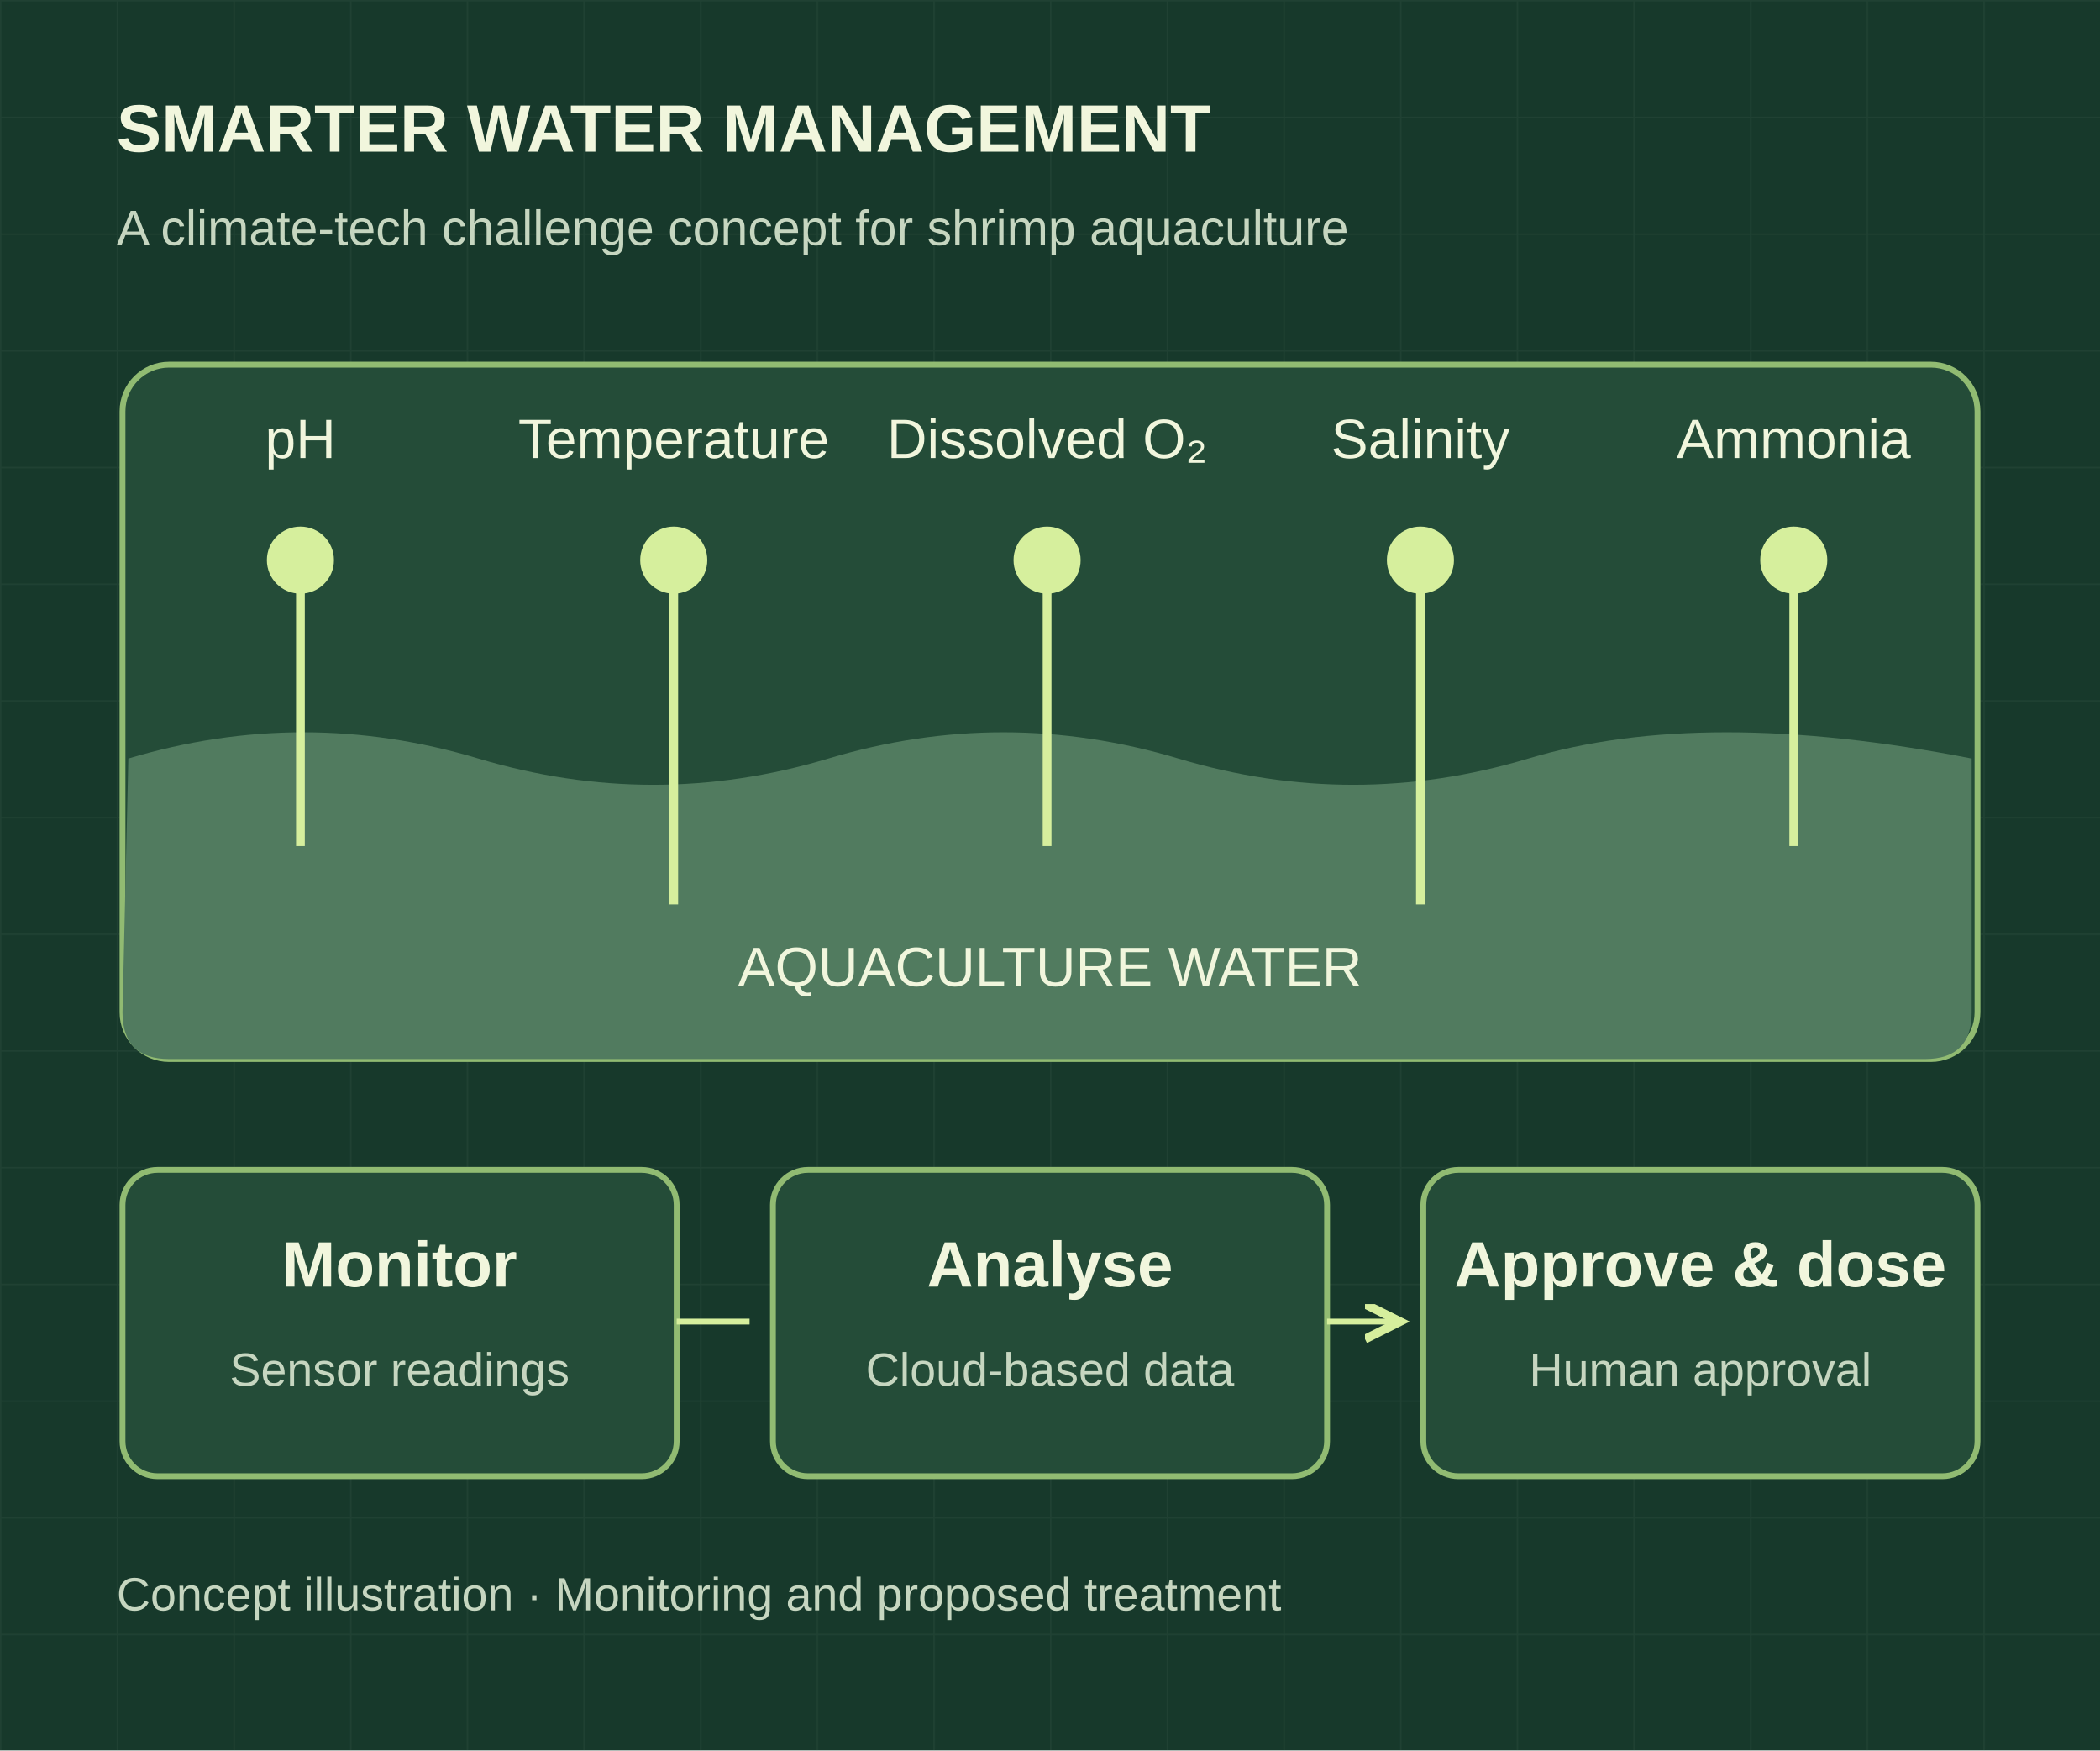
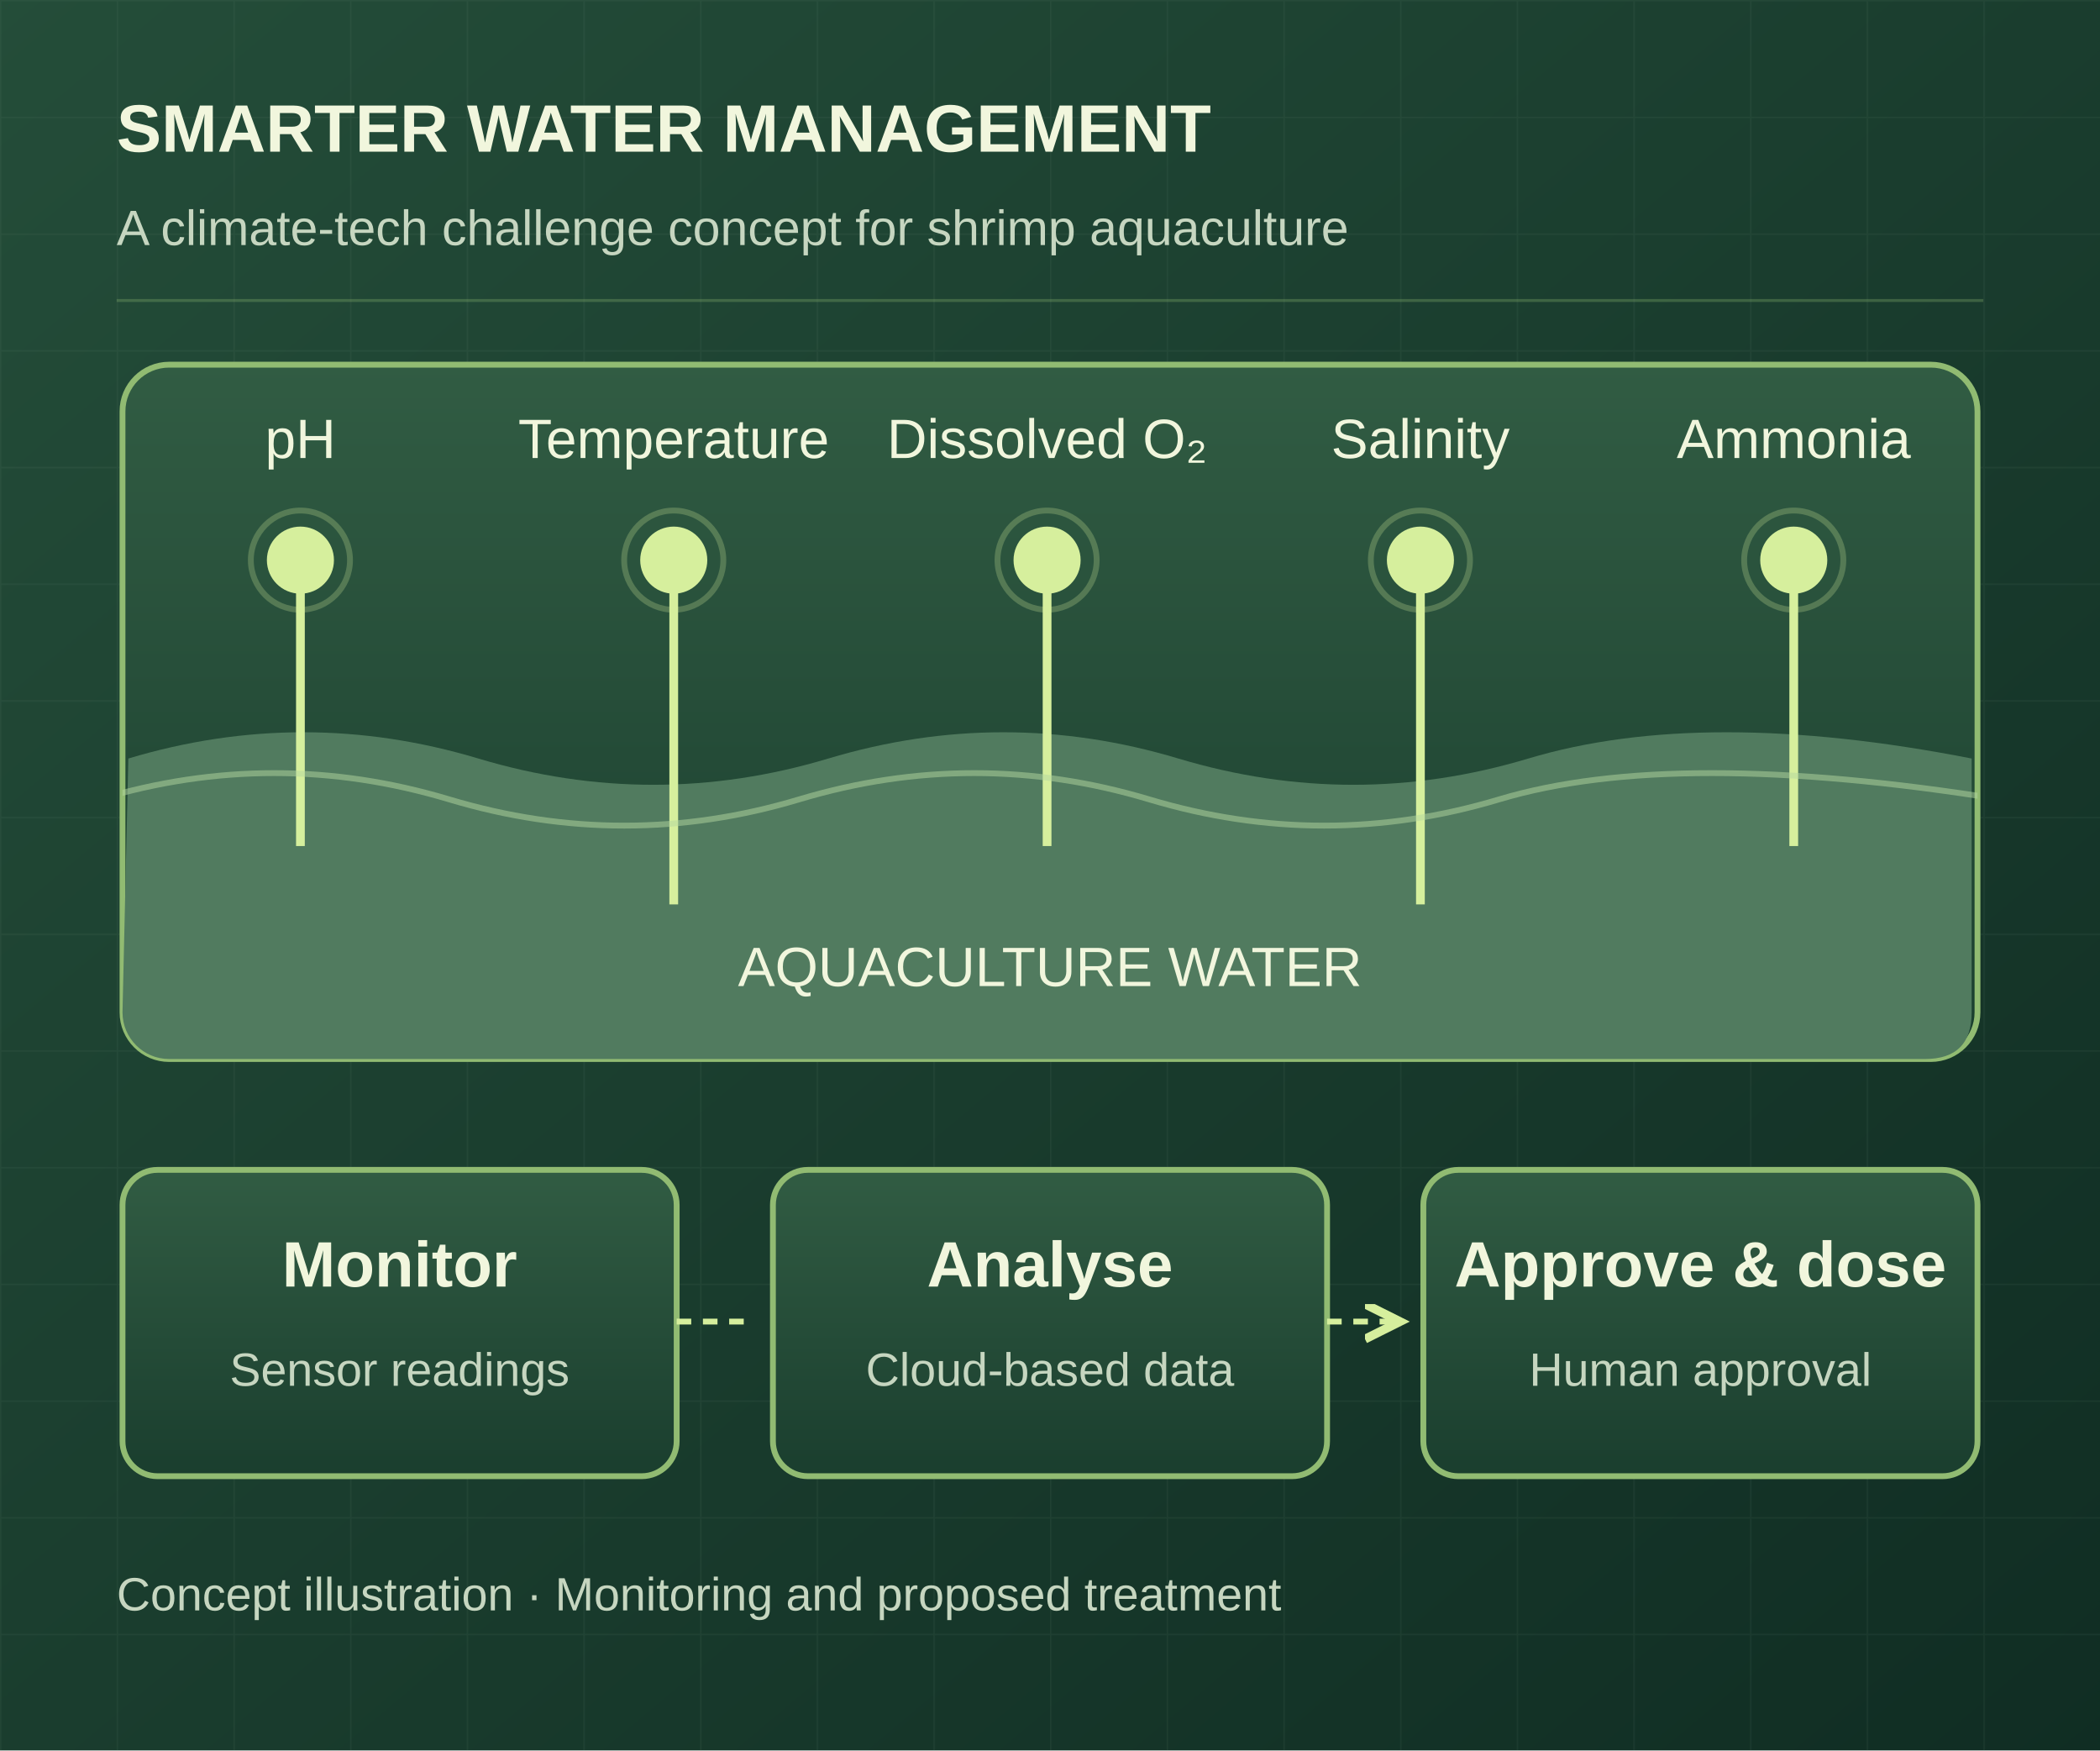
<svg xmlns="http://www.w3.org/2000/svg" viewBox="0 0 720 600">
  <defs>
    <pattern id="grid" width="40" height="40" patternUnits="userSpaceOnUse">
      <path d="M40 0H0V40" fill="none" stroke="#72947a" stroke-opacity=".1" />
    </pattern>
    <marker id="arrow" markerWidth="8" markerHeight="8" refX="6" refY="3" orient="auto">
      <path d="M0 0L6 3L0 6" fill="none" stroke="#d6ef9d" stroke-width="1.5" />
    </marker>
+     <linearGradient id="scene-wash" x2="1" y2="1">
+       <stop stop-color="#244d39" />
+       <stop offset="1" stop-color="#102d23" />
+     </linearGradient>
+     <linearGradient id="panel-wash" x2="0" y2="1">
+       <stop stop-color="#315c43" />
+       <stop offset="1" stop-color="#1a3e2e" />
+     </linearGradient>
+     <clipPath id="water-tank">
+       <rect x="42" y="125" width="636" height="238" rx="16" />
+     </clipPath>
  </defs>
-   <rect width="720" height="600" fill="#17392b" />
+   <rect width="720" height="600" fill="url(#scene-wash)" />
  <rect width="720" height="600" fill="url(#grid)" />
  <g font-family="Arial, sans-serif" fill="#f1f6dd">
-     <text x="40" y="52" font-size="23" font-weight="700">SMARTER WATER MANAGEMENT</text>
-     <text x="40" y="84" font-size="17" fill="#c6d6c0">A climate-tech challenge concept for shrimp aquaculture</text>
-     <rect x="42" y="125" width="636" height="238" rx="16" fill="#244c38" stroke="#91bb72" stroke-width="2" />
-     <path d="M44 260Q104 242 164 260T284 260T404 260T524 260T676 260V347Q676 363 660 363H58Q42 363 42 347Z" fill="#517b5f" />
+     <text x="40" y="52" font-size="23" font-weight="700" style="font-family:Arial, sans-serif;font-size:23px;font-weight:700;letter-spacing:normal">SMARTER WATER MANAGEMENT</text>
+     <text x="40" y="84" font-size="17" fill="#c6d6c0" style="font-family:Arial, sans-serif;font-size:17px;font-weight:400;letter-spacing:normal">A climate-tech challenge concept for shrimp aquaculture</text>
+     <path d="M40 103H680" stroke="#91bb72" stroke-opacity=".3" fill="none" />
+     <rect x="42" y="125" width="636" height="238" rx="16" fill="url(#panel-wash)" stroke="#91bb72" stroke-width="2" />
+     <path d="M44 260Q104 242 164 260T284 260T404 260T524 260T676 260V347Q676 363 660 363H58Q42 363 42 347Z" fill="#517b5f" class="illustration-motion water-surface" clip-path="url(#water-tank)" />
    <g font-size="19" text-anchor="middle">
-       <text x="103" y="157">pH</text>
-       <text x="231" y="157">Temperature</text>
-       <text x="359" y="157">Dissolved O₂</text>
-       <text x="487" y="157">Salinity</text>
-       <text x="615" y="157">Ammonia</text>
+       <text x="103" y="157" style="font-family:Arial, sans-serif;font-size:19px;font-weight:400;letter-spacing:normal">pH</text>
+       <text x="231" y="157" style="font-family:Arial, sans-serif;font-size:19px;font-weight:400;letter-spacing:normal">Temperature</text>
+       <text x="359" y="157" style="font-family:Arial, sans-serif;font-size:19px;font-weight:400;letter-spacing:normal">Dissolved O₂</text>
+       <text x="487" y="157" style="font-family:Arial, sans-serif;font-size:19px;font-weight:400;letter-spacing:normal">Salinity</text>
+       <text x="615" y="157" style="font-family:Arial, sans-serif;font-size:19px;font-weight:400;letter-spacing:normal">Ammonia</text>
    </g>
    <g fill="#d6ef9d" stroke="#d6ef9d" stroke-width="3">
      <circle cx="103" cy="192" r="10" />
      <path d="M103 202V290" />
      <circle cx="231" cy="192" r="10" />
      <path d="M231 202V310" />
      <circle cx="359" cy="192" r="10" />
      <path d="M359 202V290" />
      <circle cx="487" cy="192" r="10" />
      <path d="M487 202V310" />
      <circle cx="615" cy="192" r="10" />
      <path d="M615 202V290" />
    </g>
-     <text x="360" y="338" text-anchor="middle" font-size="19" fill="#f1f6dd">AQUACULTURE WATER</text>
-     <g fill="#244c38" stroke="#91bb72" stroke-width="2">
+     <text x="360" y="338" text-anchor="middle" font-size="19" fill="#f1f6dd" style="font-family:Arial, sans-serif;font-size:19px;font-weight:400;letter-spacing:normal">AQUACULTURE WATER</text>
+     <g fill="url(#panel-wash)" stroke="#91bb72" stroke-width="2">
      <rect x="42" y="401" width="190" height="105" rx="12" />
      <rect x="265" y="401" width="190" height="105" rx="12" />
      <rect x="488" y="401" width="190" height="105" rx="12" />
    </g>
    <g text-anchor="middle">
-       <text x="137" y="441" font-size="22" font-weight="700">Monitor</text>
-       <text x="137" y="475" font-size="16" fill="#c6d6c0">Sensor readings</text>
-       <text x="360" y="441" font-size="22" font-weight="700">Analyse</text>
-       <text x="360" y="475" font-size="16" fill="#c6d6c0">Cloud-based data</text>
-       <text x="583" y="441" font-size="22" font-weight="700">Approve &amp; dose</text>
-       <text x="583" y="475" font-size="16" fill="#c6d6c0">Human approval</text>
+       <text x="137" y="441" font-size="22" font-weight="700" style="font-family:Arial, sans-serif;font-size:22px;font-weight:700;letter-spacing:normal">Monitor</text>
+       <text x="137" y="475" font-size="16" fill="#c6d6c0" style="font-family:Arial, sans-serif;font-size:16px;font-weight:400;letter-spacing:normal">Sensor readings</text>
+       <text x="360" y="441" font-size="22" font-weight="700" style="font-family:Arial, sans-serif;font-size:22px;font-weight:700;letter-spacing:normal">Analyse</text>
+       <text x="360" y="475" font-size="16" fill="#c6d6c0" style="font-family:Arial, sans-serif;font-size:16px;font-weight:400;letter-spacing:normal">Cloud-based data</text>
+       <text x="583" y="441" font-size="22" font-weight="700" style="font-family:Arial, sans-serif;font-size:22px;font-weight:700;letter-spacing:normal">Approve &amp; dose</text>
+       <text x="583" y="475" font-size="16" fill="#c6d6c0" style="font-family:Arial, sans-serif;font-size:16px;font-weight:400;letter-spacing:normal">Human approval</text>
    </g>
-     <path d="M232 453H257M455 453H480" fill="none" stroke="#d6ef9d" stroke-width="2" marker-end="url(#arrow)" />
-     <text x="40" y="552" font-size="16" fill="#c6d6c0">Concept illustration · Monitoring and proposed treatment</text>
+     <path d="M232 453H257M455 453H480" fill="none" stroke="#d6ef9d" stroke-width="2" marker-end="url(#arrow)" class="illustration-motion process-flow" stroke-dasharray="5 4" />
+     <text x="40" y="552" font-size="16" fill="#c6d6c0" style="font-family:Arial, sans-serif;font-size:16px;font-weight:400;letter-spacing:normal">Concept illustration · Monitoring and proposed treatment</text>
+     <g clip-path="url(#water-tank)">
+       <path d="M34 274Q94 256 154 274T274 274T394 274T514 274T686 274" fill="none" stroke="#b4d9a1" stroke-opacity=".5" stroke-width="2" class="illustration-motion water-ripple" />
+     </g>
+     <circle cx="103" cy="192" r="17" fill="none" stroke="#d6ef9d" stroke-width="2" opacity=".25" style="animation-delay:-0.0s" class="illustration-motion sensor-signal" />
+     <circle cx="231" cy="192" r="17" fill="none" stroke="#d6ef9d" stroke-width="2" opacity=".25" style="animation-delay:-0.5s" class="illustration-motion sensor-signal" />
+     <circle cx="359" cy="192" r="17" fill="none" stroke="#d6ef9d" stroke-width="2" opacity=".25" style="animation-delay:-1.0s" class="illustration-motion sensor-signal" />
+     <circle cx="487" cy="192" r="17" fill="none" stroke="#d6ef9d" stroke-width="2" opacity=".25" style="animation-delay:-1.5s" class="illustration-motion sensor-signal" />
+     <circle cx="615" cy="192" r="17" fill="none" stroke="#d6ef9d" stroke-width="2" opacity=".25" style="animation-delay:-2.0s" class="illustration-motion sensor-signal" />
  </g>
</svg>
